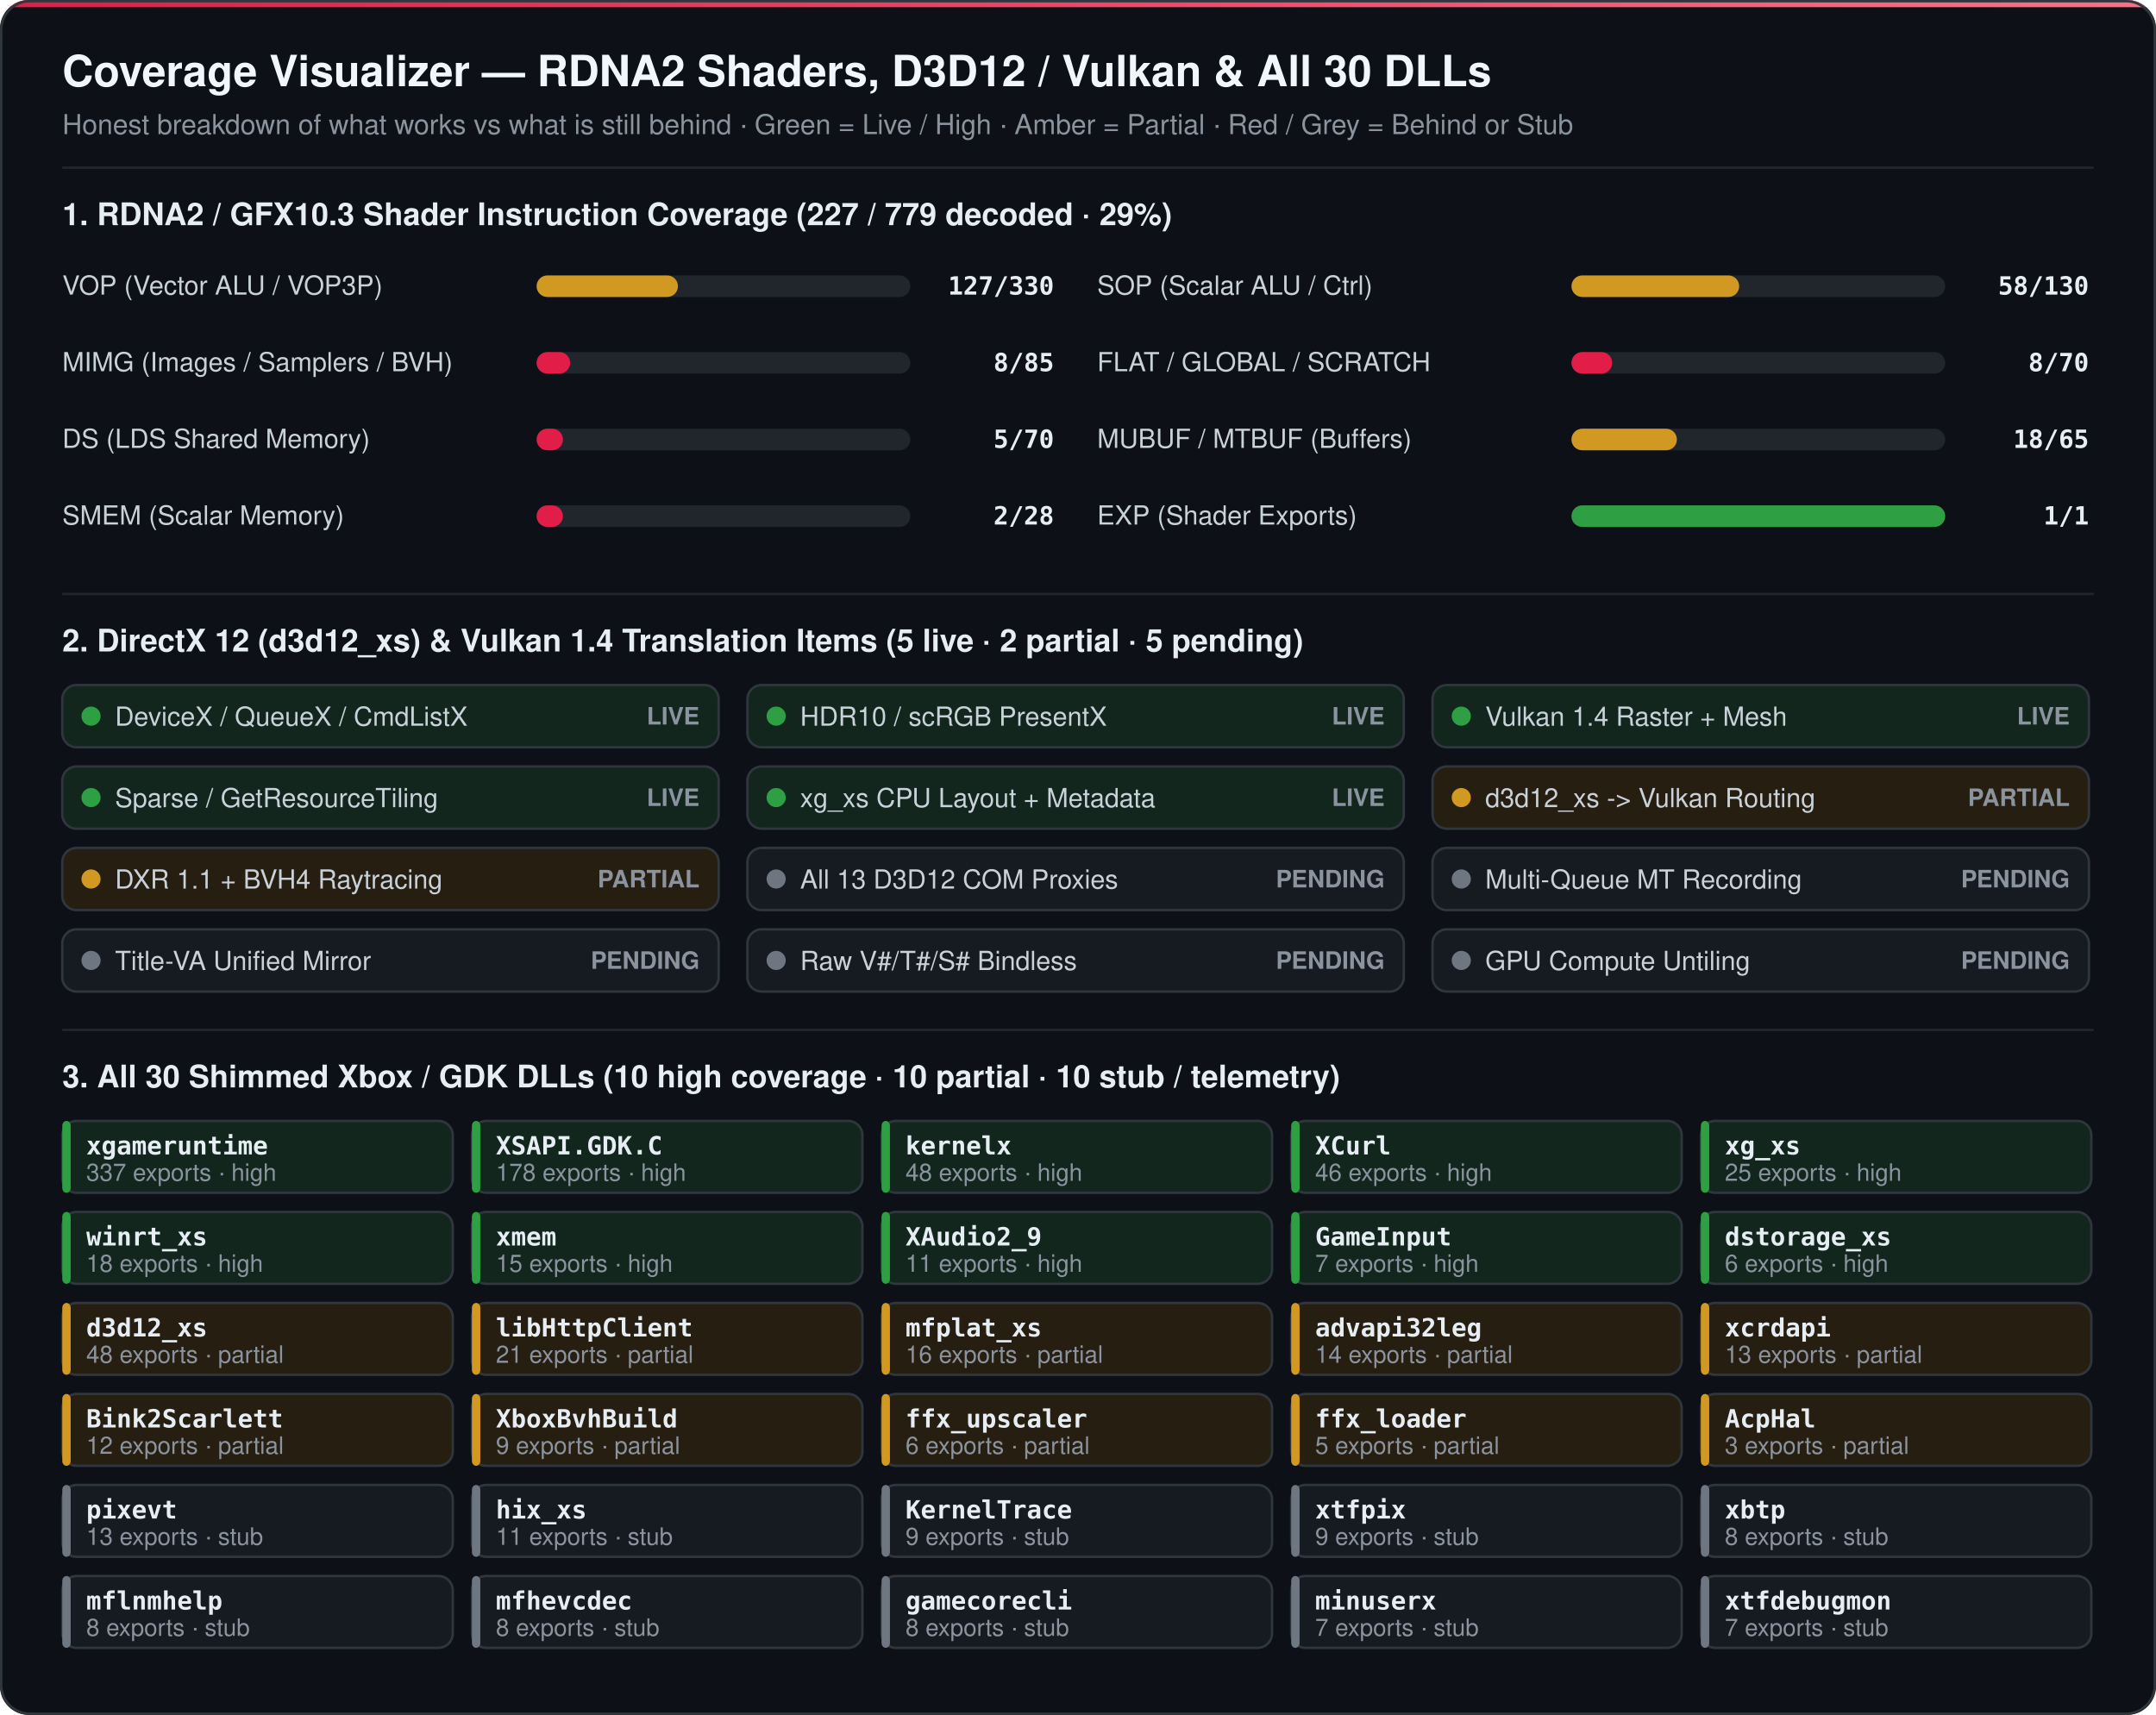
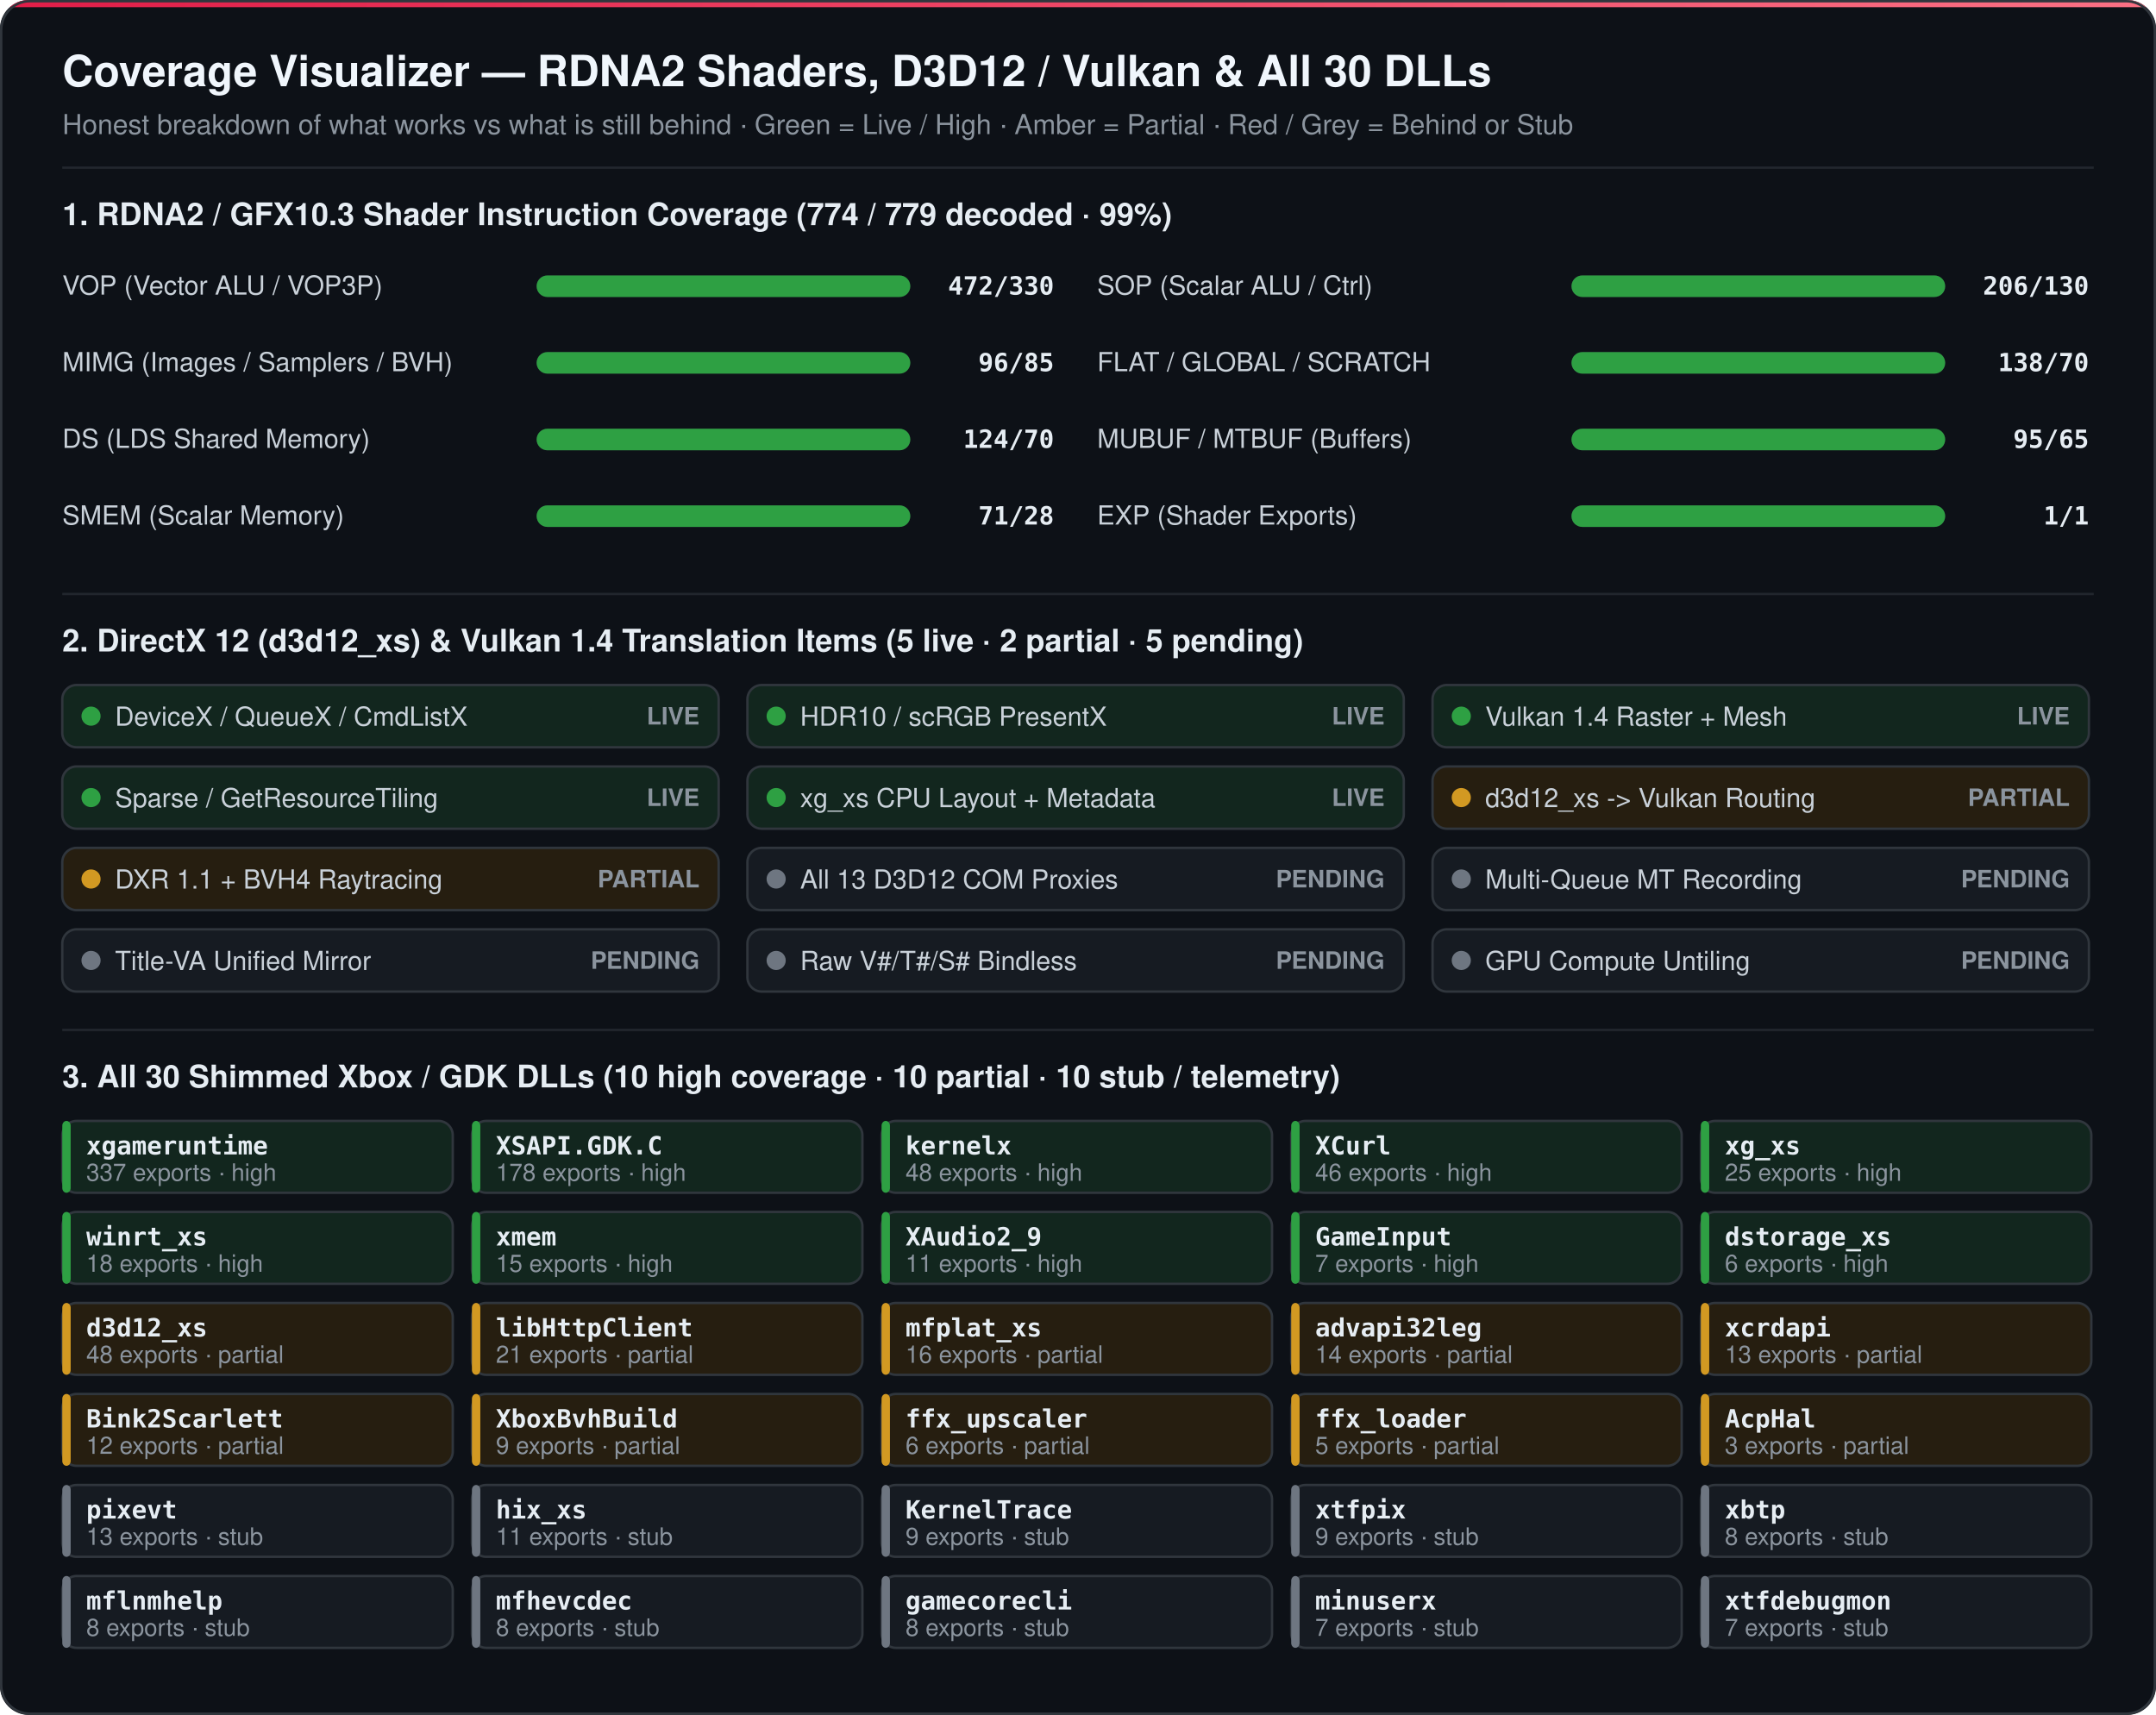
<svg xmlns="http://www.w3.org/2000/svg" width="900" height="716" viewBox="0 0 900 716" role="img" aria-label="OpenScarlett RDNA2, D3D12/Vulkan and 30-DLL Coverage Matrix">
  <defs>
    <linearGradient id="mAccent" x1="0%" y1="0%" x2="100%" y2="0%">
      <stop offset="0%" stop-color="#e11d48" />
      <stop offset="100%" stop-color="#fb7185" />
    </linearGradient>
    <clipPath id="mClip">
      <rect width="900" height="716" rx="12" />
    </clipPath>
  </defs>
  <style>
    text { font-family: -apple-system, 'Segoe UI', Helvetica, Arial, sans-serif; }
    .h1 { font-size: 18px; font-weight: 700; fill: #f0f6fc; }
    .h2 { font-size: 13px; font-weight: 700; fill: #e6edf3; }
    .sub { font-size: 11.5px; fill: #8b949e; }
    .lbl { font-size: 11px; fill: #c9d1d9; font-weight: 500; }
    .mono { font-family: ui-monospace, SFMono-Regular, Consolas, monospace; font-size: 10.5px; fill: #e6edf3; font-weight: 600; }
    .tiny { font-size: 10px; fill: #8b949e; }
  </style>
  <g clip-path="url(#mClip)">
    <rect width="900" height="716" fill="#0d1117" />
    <rect x="0" y="0" width="900" height="3" fill="url(#mAccent)" />
    <text class="h1" x="26" y="36">Coverage Visualizer — RDNA2 Shaders, D3D12 / Vulkan &amp; All 30 DLLs</text>
    <text class="sub" x="26" y="56">Honest breakdown of what works vs what is still behind · Green = Live / High · Amber = Partial · Red / Grey = Behind or Stub</text>
    <line x1="26" y1="70" x2="874" y2="70" stroke="#21262d" stroke-width="1" />
-     <text class="h2" x="26" y="94">1. RDNA2 / GFX10.3 Shader Instruction Coverage (227 / 779 decoded · 29%)</text>
+     <text class="h2" x="26" y="94">1. RDNA2 / GFX10.3 Shader Instruction Coverage (774 / 779 decoded · 99%)</text>
    <text class="lbl" x="26" y="123">VOP (Vector ALU / VOP3P)</text>
    <rect x="224" y="115" width="156" height="9" rx="4.5" fill="#21262d" />
-     <rect x="224" y="115" width="59" height="9" rx="4.5" fill="#d29922" />
-     <text class="mono" x="440" y="123" text-anchor="end">127/330</text>
+     <rect x="224" y="115" width="156" height="9" rx="4.5" fill="#2ea043" />
+     <text class="mono" x="440" y="123" text-anchor="end">472/330</text>
    <text class="lbl" x="458" y="123">SOP (Scalar ALU / Ctrl)</text>
    <rect x="656" y="115" width="156" height="9" rx="4.5" fill="#21262d" />
-     <rect x="656" y="115" width="70" height="9" rx="4.5" fill="#d29922" />
-     <text class="mono" x="872" y="123" text-anchor="end">58/130</text>
+     <rect x="656" y="115" width="156" height="9" rx="4.5" fill="#2ea043" />
+     <text class="mono" x="872" y="123" text-anchor="end">206/130</text>
    <text class="lbl" x="26" y="155">MIMG (Images / Samplers / BVH)</text>
    <rect x="224" y="147" width="156" height="9" rx="4.5" fill="#21262d" />
-     <rect x="224" y="147" width="14" height="9" rx="4.5" fill="#e11d48" />
-     <text class="mono" x="440" y="155" text-anchor="end">8/85</text>
+     <rect x="224" y="147" width="156" height="9" rx="4.5" fill="#2ea043" />
+     <text class="mono" x="440" y="155" text-anchor="end">96/85</text>
    <text class="lbl" x="458" y="155">FLAT / GLOBAL / SCRATCH</text>
    <rect x="656" y="147" width="156" height="9" rx="4.5" fill="#21262d" />
-     <rect x="656" y="147" width="17" height="9" rx="4.5" fill="#e11d48" />
-     <text class="mono" x="872" y="155" text-anchor="end">8/70</text>
+     <rect x="656" y="147" width="156" height="9" rx="4.5" fill="#2ea043" />
+     <text class="mono" x="872" y="155" text-anchor="end">138/70</text>
    <text class="lbl" x="26" y="187">DS (LDS Shared Memory)</text>
    <rect x="224" y="179" width="156" height="9" rx="4.5" fill="#21262d" />
-     <rect x="224" y="179" width="11" height="9" rx="4.5" fill="#e11d48" />
-     <text class="mono" x="440" y="187" text-anchor="end">5/70</text>
+     <rect x="224" y="179" width="156" height="9" rx="4.5" fill="#2ea043" />
+     <text class="mono" x="440" y="187" text-anchor="end">124/70</text>
    <text class="lbl" x="458" y="187">MUBUF / MTBUF (Buffers)</text>
    <rect x="656" y="179" width="156" height="9" rx="4.5" fill="#21262d" />
-     <rect x="656" y="179" width="44" height="9" rx="4.5" fill="#d29922" />
-     <text class="mono" x="872" y="187" text-anchor="end">18/65</text>
+     <rect x="656" y="179" width="156" height="9" rx="4.5" fill="#2ea043" />
+     <text class="mono" x="872" y="187" text-anchor="end">95/65</text>
    <text class="lbl" x="26" y="219">SMEM (Scalar Memory)</text>
    <rect x="224" y="211" width="156" height="9" rx="4.5" fill="#21262d" />
-     <rect x="224" y="211" width="11" height="9" rx="4.5" fill="#e11d48" />
-     <text class="mono" x="440" y="219" text-anchor="end">2/28</text>
+     <rect x="224" y="211" width="156" height="9" rx="4.5" fill="#2ea043" />
+     <text class="mono" x="440" y="219" text-anchor="end">71/28</text>
    <text class="lbl" x="458" y="219">EXP (Shader Exports)</text>
    <rect x="656" y="211" width="156" height="9" rx="4.5" fill="#21262d" />
    <rect x="656" y="211" width="156" height="9" rx="4.5" fill="#2ea043" />
    <text class="mono" x="872" y="219" text-anchor="end">1/1</text>
    <line x1="26" y1="248" x2="874" y2="248" stroke="#21262d" stroke-width="1" />
    <text class="h2" x="26" y="272">2. DirectX 12 (d3d12_xs) &amp; Vulkan 1.4 Translation Items (5 live · 2 partial · 5 pending)</text>
    <rect x="26" y="286" width="274" height="26" rx="6" fill="#12261e" stroke="#30363d" stroke-width="1" />
    <circle cx="38" cy="299" r="4" fill="#2ea043" />
    <text class="lbl" x="48" y="303">DeviceX / QueueX / CmdListX</text>
    <text class="tiny" x="292" y="302.5" text-anchor="end" fill="#2ea043" font-weight="700">LIVE</text>
    <rect x="312" y="286" width="274" height="26" rx="6" fill="#12261e" stroke="#30363d" stroke-width="1" />
    <circle cx="324" cy="299" r="4" fill="#2ea043" />
    <text class="lbl" x="334" y="303">HDR10 / scRGB PresentX</text>
    <text class="tiny" x="578" y="302.5" text-anchor="end" fill="#2ea043" font-weight="700">LIVE</text>
    <rect x="598" y="286" width="274" height="26" rx="6" fill="#12261e" stroke="#30363d" stroke-width="1" />
    <circle cx="610" cy="299" r="4" fill="#2ea043" />
    <text class="lbl" x="620" y="303">Vulkan 1.4 Raster + Mesh</text>
    <text class="tiny" x="864" y="302.5" text-anchor="end" fill="#2ea043" font-weight="700">LIVE</text>
    <rect x="26" y="320" width="274" height="26" rx="6" fill="#12261e" stroke="#30363d" stroke-width="1" />
    <circle cx="38" cy="333" r="4" fill="#2ea043" />
    <text class="lbl" x="48" y="337">Sparse / GetResourceTiling</text>
    <text class="tiny" x="292" y="336.5" text-anchor="end" fill="#2ea043" font-weight="700">LIVE</text>
    <rect x="312" y="320" width="274" height="26" rx="6" fill="#12261e" stroke="#30363d" stroke-width="1" />
    <circle cx="324" cy="333" r="4" fill="#2ea043" />
    <text class="lbl" x="334" y="337">xg_xs CPU Layout + Metadata</text>
    <text class="tiny" x="578" y="336.5" text-anchor="end" fill="#2ea043" font-weight="700">LIVE</text>
    <rect x="598" y="320" width="274" height="26" rx="6" fill="#261e10" stroke="#30363d" stroke-width="1" />
    <circle cx="610" cy="333" r="4" fill="#d29922" />
    <text class="lbl" x="620" y="337">d3d12_xs -&gt; Vulkan Routing</text>
    <text class="tiny" x="864" y="336.5" text-anchor="end" fill="#d29922" font-weight="700">PARTIAL</text>
    <rect x="26" y="354" width="274" height="26" rx="6" fill="#261e10" stroke="#30363d" stroke-width="1" />
    <circle cx="38" cy="367" r="4" fill="#d29922" />
    <text class="lbl" x="48" y="371">DXR 1.1 + BVH4 Raytracing</text>
    <text class="tiny" x="292" y="370.5" text-anchor="end" fill="#d29922" font-weight="700">PARTIAL</text>
    <rect x="312" y="354" width="274" height="26" rx="6" fill="#161b22" stroke="#30363d" stroke-width="1" />
    <circle cx="324" cy="367" r="4" fill="#6e7681" />
    <text class="lbl" x="334" y="371">All 13 D3D12 COM Proxies</text>
    <text class="tiny" x="578" y="370.5" text-anchor="end" fill="#6e7681" font-weight="700">PENDING</text>
    <rect x="598" y="354" width="274" height="26" rx="6" fill="#161b22" stroke="#30363d" stroke-width="1" />
    <circle cx="610" cy="367" r="4" fill="#6e7681" />
    <text class="lbl" x="620" y="371">Multi-Queue MT Recording</text>
    <text class="tiny" x="864" y="370.5" text-anchor="end" fill="#6e7681" font-weight="700">PENDING</text>
    <rect x="26" y="388" width="274" height="26" rx="6" fill="#161b22" stroke="#30363d" stroke-width="1" />
    <circle cx="38" cy="401" r="4" fill="#6e7681" />
    <text class="lbl" x="48" y="405">Title-VA Unified Mirror</text>
    <text class="tiny" x="292" y="404.5" text-anchor="end" fill="#6e7681" font-weight="700">PENDING</text>
    <rect x="312" y="388" width="274" height="26" rx="6" fill="#161b22" stroke="#30363d" stroke-width="1" />
    <circle cx="324" cy="401" r="4" fill="#6e7681" />
    <text class="lbl" x="334" y="405">Raw V#/T#/S# Bindless</text>
    <text class="tiny" x="578" y="404.5" text-anchor="end" fill="#6e7681" font-weight="700">PENDING</text>
    <rect x="598" y="388" width="274" height="26" rx="6" fill="#161b22" stroke="#30363d" stroke-width="1" />
    <circle cx="610" cy="401" r="4" fill="#6e7681" />
    <text class="lbl" x="620" y="405">GPU Compute Untiling</text>
    <text class="tiny" x="864" y="404.5" text-anchor="end" fill="#6e7681" font-weight="700">PENDING</text>
    <line x1="26" y1="430" x2="874" y2="430" stroke="#21262d" stroke-width="1" />
    <text class="h2" x="26" y="454">3. All 30 Shimmed Xbox / GDK DLLs (10 high coverage · 10 partial · 10 stub / telemetry)</text>
    <rect x="26" y="468" width="163" height="30" rx="6" fill="#12261e" stroke="#30363d" stroke-width="1" />
    <rect x="26" y="468" width="3.5" height="30" rx="2" fill="#2ea043" />
    <text class="mono" x="36" y="482">xgameruntime</text>
    <text class="tiny" x="36" y="493">337 exports · high</text>
    <rect x="197" y="468" width="163" height="30" rx="6" fill="#12261e" stroke="#30363d" stroke-width="1" />
    <rect x="197" y="468" width="3.5" height="30" rx="2" fill="#2ea043" />
    <text class="mono" x="207" y="482">XSAPI.GDK.C</text>
    <text class="tiny" x="207" y="493">178 exports · high</text>
    <rect x="368" y="468" width="163" height="30" rx="6" fill="#12261e" stroke="#30363d" stroke-width="1" />
    <rect x="368" y="468" width="3.5" height="30" rx="2" fill="#2ea043" />
    <text class="mono" x="378" y="482">kernelx</text>
    <text class="tiny" x="378" y="493">48 exports · high</text>
    <rect x="539" y="468" width="163" height="30" rx="6" fill="#12261e" stroke="#30363d" stroke-width="1" />
    <rect x="539" y="468" width="3.5" height="30" rx="2" fill="#2ea043" />
    <text class="mono" x="549" y="482">XCurl</text>
    <text class="tiny" x="549" y="493">46 exports · high</text>
    <rect x="710" y="468" width="163" height="30" rx="6" fill="#12261e" stroke="#30363d" stroke-width="1" />
    <rect x="710" y="468" width="3.5" height="30" rx="2" fill="#2ea043" />
    <text class="mono" x="720" y="482">xg_xs</text>
    <text class="tiny" x="720" y="493">25 exports · high</text>
    <rect x="26" y="506" width="163" height="30" rx="6" fill="#12261e" stroke="#30363d" stroke-width="1" />
    <rect x="26" y="506" width="3.5" height="30" rx="2" fill="#2ea043" />
    <text class="mono" x="36" y="520">winrt_xs</text>
    <text class="tiny" x="36" y="531">18 exports · high</text>
    <rect x="197" y="506" width="163" height="30" rx="6" fill="#12261e" stroke="#30363d" stroke-width="1" />
    <rect x="197" y="506" width="3.5" height="30" rx="2" fill="#2ea043" />
    <text class="mono" x="207" y="520">xmem</text>
    <text class="tiny" x="207" y="531">15 exports · high</text>
    <rect x="368" y="506" width="163" height="30" rx="6" fill="#12261e" stroke="#30363d" stroke-width="1" />
    <rect x="368" y="506" width="3.5" height="30" rx="2" fill="#2ea043" />
    <text class="mono" x="378" y="520">XAudio2_9</text>
    <text class="tiny" x="378" y="531">11 exports · high</text>
    <rect x="539" y="506" width="163" height="30" rx="6" fill="#12261e" stroke="#30363d" stroke-width="1" />
    <rect x="539" y="506" width="3.5" height="30" rx="2" fill="#2ea043" />
    <text class="mono" x="549" y="520">GameInput</text>
    <text class="tiny" x="549" y="531">7 exports · high</text>
    <rect x="710" y="506" width="163" height="30" rx="6" fill="#12261e" stroke="#30363d" stroke-width="1" />
    <rect x="710" y="506" width="3.5" height="30" rx="2" fill="#2ea043" />
    <text class="mono" x="720" y="520">dstorage_xs</text>
    <text class="tiny" x="720" y="531">6 exports · high</text>
    <rect x="26" y="544" width="163" height="30" rx="6" fill="#261e10" stroke="#30363d" stroke-width="1" />
    <rect x="26" y="544" width="3.5" height="30" rx="2" fill="#d29922" />
    <text class="mono" x="36" y="558">d3d12_xs</text>
    <text class="tiny" x="36" y="569">48 exports · partial</text>
    <rect x="197" y="544" width="163" height="30" rx="6" fill="#261e10" stroke="#30363d" stroke-width="1" />
    <rect x="197" y="544" width="3.5" height="30" rx="2" fill="#d29922" />
    <text class="mono" x="207" y="558">libHttpClient</text>
    <text class="tiny" x="207" y="569">21 exports · partial</text>
    <rect x="368" y="544" width="163" height="30" rx="6" fill="#261e10" stroke="#30363d" stroke-width="1" />
    <rect x="368" y="544" width="3.5" height="30" rx="2" fill="#d29922" />
    <text class="mono" x="378" y="558">mfplat_xs</text>
    <text class="tiny" x="378" y="569">16 exports · partial</text>
    <rect x="539" y="544" width="163" height="30" rx="6" fill="#261e10" stroke="#30363d" stroke-width="1" />
    <rect x="539" y="544" width="3.5" height="30" rx="2" fill="#d29922" />
    <text class="mono" x="549" y="558">advapi32leg</text>
    <text class="tiny" x="549" y="569">14 exports · partial</text>
    <rect x="710" y="544" width="163" height="30" rx="6" fill="#261e10" stroke="#30363d" stroke-width="1" />
    <rect x="710" y="544" width="3.5" height="30" rx="2" fill="#d29922" />
    <text class="mono" x="720" y="558">xcrdapi</text>
    <text class="tiny" x="720" y="569">13 exports · partial</text>
    <rect x="26" y="582" width="163" height="30" rx="6" fill="#261e10" stroke="#30363d" stroke-width="1" />
    <rect x="26" y="582" width="3.5" height="30" rx="2" fill="#d29922" />
    <text class="mono" x="36" y="596">Bink2Scarlett</text>
    <text class="tiny" x="36" y="607">12 exports · partial</text>
    <rect x="197" y="582" width="163" height="30" rx="6" fill="#261e10" stroke="#30363d" stroke-width="1" />
    <rect x="197" y="582" width="3.5" height="30" rx="2" fill="#d29922" />
    <text class="mono" x="207" y="596">XboxBvhBuild</text>
    <text class="tiny" x="207" y="607">9 exports · partial</text>
    <rect x="368" y="582" width="163" height="30" rx="6" fill="#261e10" stroke="#30363d" stroke-width="1" />
    <rect x="368" y="582" width="3.5" height="30" rx="2" fill="#d29922" />
    <text class="mono" x="378" y="596">ffx_upscaler</text>
    <text class="tiny" x="378" y="607">6 exports · partial</text>
    <rect x="539" y="582" width="163" height="30" rx="6" fill="#261e10" stroke="#30363d" stroke-width="1" />
    <rect x="539" y="582" width="3.5" height="30" rx="2" fill="#d29922" />
    <text class="mono" x="549" y="596">ffx_loader</text>
    <text class="tiny" x="549" y="607">5 exports · partial</text>
    <rect x="710" y="582" width="163" height="30" rx="6" fill="#261e10" stroke="#30363d" stroke-width="1" />
    <rect x="710" y="582" width="3.5" height="30" rx="2" fill="#d29922" />
    <text class="mono" x="720" y="596">AcpHal</text>
    <text class="tiny" x="720" y="607">3 exports · partial</text>
    <rect x="26" y="620" width="163" height="30" rx="6" fill="#161b22" stroke="#30363d" stroke-width="1" />
    <rect x="26" y="620" width="3.5" height="30" rx="2" fill="#6e7681" />
    <text class="mono" x="36" y="634">pixevt</text>
    <text class="tiny" x="36" y="645">13 exports · stub</text>
    <rect x="197" y="620" width="163" height="30" rx="6" fill="#161b22" stroke="#30363d" stroke-width="1" />
    <rect x="197" y="620" width="3.5" height="30" rx="2" fill="#6e7681" />
    <text class="mono" x="207" y="634">hix_xs</text>
    <text class="tiny" x="207" y="645">11 exports · stub</text>
    <rect x="368" y="620" width="163" height="30" rx="6" fill="#161b22" stroke="#30363d" stroke-width="1" />
    <rect x="368" y="620" width="3.5" height="30" rx="2" fill="#6e7681" />
    <text class="mono" x="378" y="634">KernelTrace</text>
    <text class="tiny" x="378" y="645">9 exports · stub</text>
    <rect x="539" y="620" width="163" height="30" rx="6" fill="#161b22" stroke="#30363d" stroke-width="1" />
    <rect x="539" y="620" width="3.5" height="30" rx="2" fill="#6e7681" />
    <text class="mono" x="549" y="634">xtfpix</text>
    <text class="tiny" x="549" y="645">9 exports · stub</text>
    <rect x="710" y="620" width="163" height="30" rx="6" fill="#161b22" stroke="#30363d" stroke-width="1" />
    <rect x="710" y="620" width="3.5" height="30" rx="2" fill="#6e7681" />
    <text class="mono" x="720" y="634">xbtp</text>
    <text class="tiny" x="720" y="645">8 exports · stub</text>
    <rect x="26" y="658" width="163" height="30" rx="6" fill="#161b22" stroke="#30363d" stroke-width="1" />
    <rect x="26" y="658" width="3.5" height="30" rx="2" fill="#6e7681" />
    <text class="mono" x="36" y="672">mflnmhelp</text>
    <text class="tiny" x="36" y="683">8 exports · stub</text>
    <rect x="197" y="658" width="163" height="30" rx="6" fill="#161b22" stroke="#30363d" stroke-width="1" />
    <rect x="197" y="658" width="3.5" height="30" rx="2" fill="#6e7681" />
    <text class="mono" x="207" y="672">mfhevcdec</text>
    <text class="tiny" x="207" y="683">8 exports · stub</text>
    <rect x="368" y="658" width="163" height="30" rx="6" fill="#161b22" stroke="#30363d" stroke-width="1" />
    <rect x="368" y="658" width="3.5" height="30" rx="2" fill="#6e7681" />
    <text class="mono" x="378" y="672">gamecorecli</text>
    <text class="tiny" x="378" y="683">8 exports · stub</text>
    <rect x="539" y="658" width="163" height="30" rx="6" fill="#161b22" stroke="#30363d" stroke-width="1" />
    <rect x="539" y="658" width="3.5" height="30" rx="2" fill="#6e7681" />
    <text class="mono" x="549" y="672">minuserx</text>
    <text class="tiny" x="549" y="683">7 exports · stub</text>
    <rect x="710" y="658" width="163" height="30" rx="6" fill="#161b22" stroke="#30363d" stroke-width="1" />
    <rect x="710" y="658" width="3.5" height="30" rx="2" fill="#6e7681" />
    <text class="mono" x="720" y="672">xtfdebugmon</text>
    <text class="tiny" x="720" y="683">7 exports · stub</text>
  </g>
  <rect x="0.5" y="0.5" width="899" height="715" rx="12" fill="none" stroke="#30363d" stroke-width="1" />
</svg>
